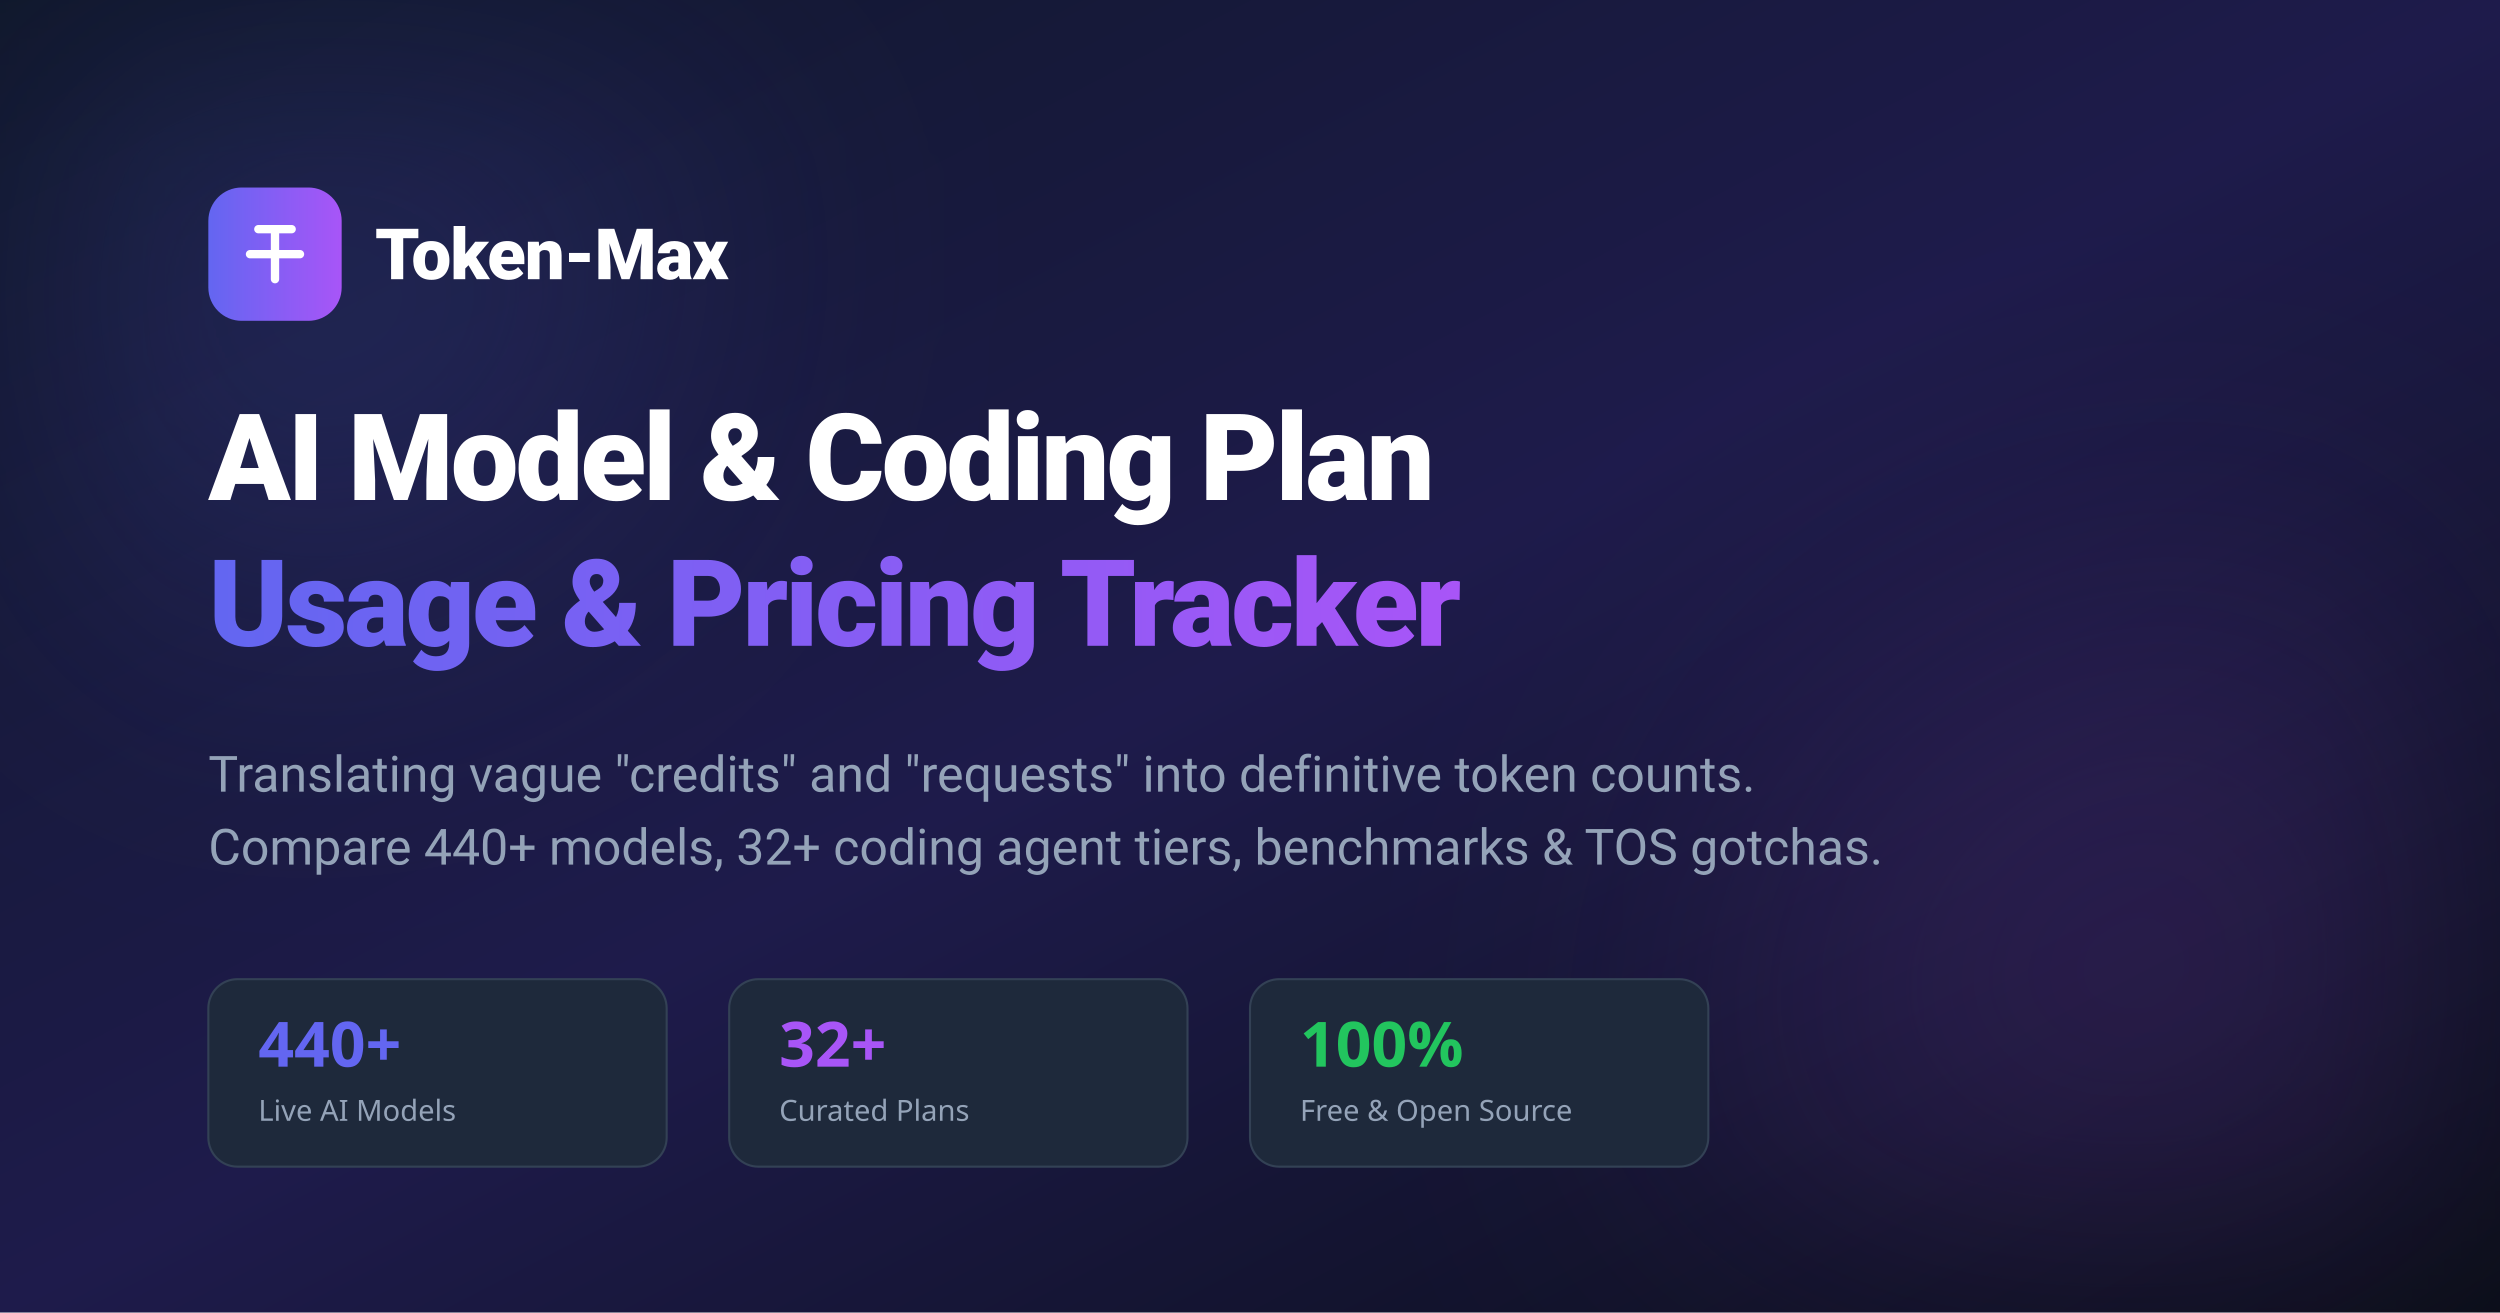
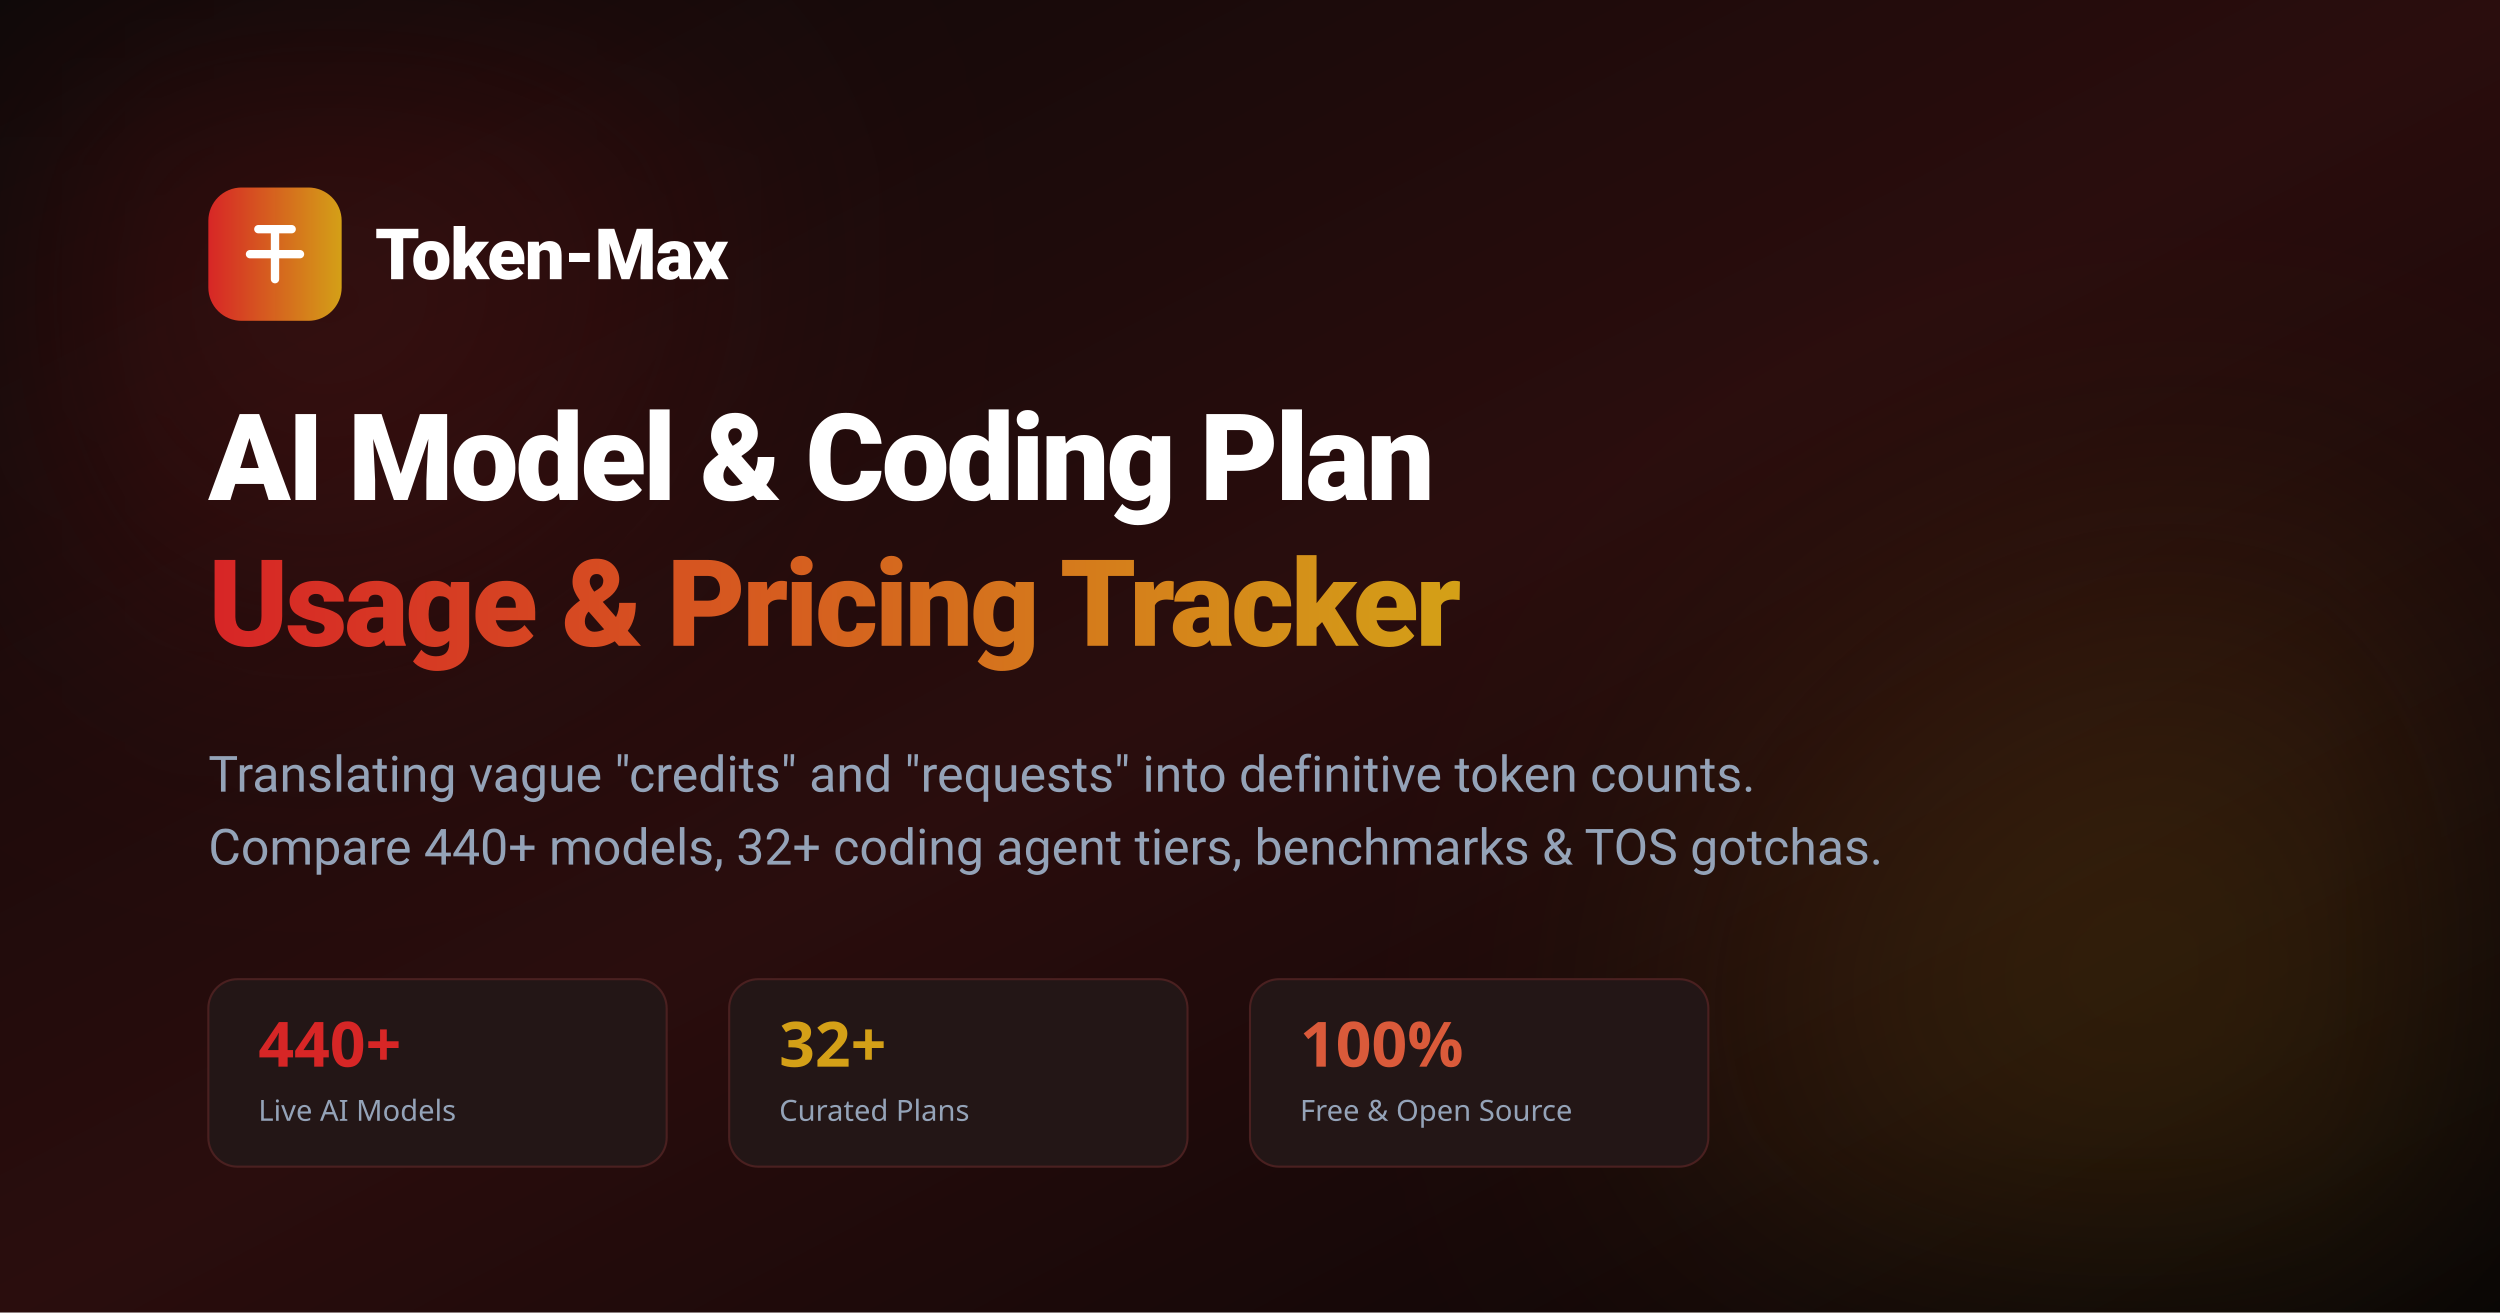
<svg xmlns="http://www.w3.org/2000/svg" viewBox="0 0 1200 630" width="1200" height="630">
  <defs>
    <linearGradient id="bg" x1="0%" y1="0%" x2="100%" y2="100%">
-       <stop offset="0%" stop-color="#0f172a" />
-       <stop offset="50%" stop-color="#1e1b4b" />
-       <stop offset="100%" stop-color="#090d16" />
+       <stop offset="0%" stop-color="#0c0808" />
+       <stop offset="50%" stop-color="#2a0d0d" />
+       <stop offset="100%" stop-color="#060404" />
    </linearGradient>
    <linearGradient id="brand" x1="0%" y1="0%" x2="100%" y2="0%">
-       <stop offset="0%" stop-color="#6366f1" />
-       <stop offset="100%" stop-color="#a855f7" />
+       <stop offset="0%" stop-color="#d72626" />
+       <stop offset="100%" stop-color="#d4a017" />
    </linearGradient>
  </defs>
  <rect width="1200" height="630" fill="url(#bg)" />
-   <circle cx="150" cy="120" r="180" fill="#6366f1" opacity="0.15" filter="blur(80px)" />
-   <circle cx="1050" cy="500" r="220" fill="#a855f7" opacity="0.15" filter="blur(90px)" />
+   <circle cx="150" cy="120" r="180" fill="#d72626" opacity="0.15" filter="blur(80px)" />
+   <circle cx="1050" cy="500" r="220" fill="#d4a017" opacity="0.15" filter="blur(90px)" />
  <rect x="100" y="90" width="64" height="64" rx="16" fill="url(#brand)" />
  <path d="M124 110 L140 110 M132 110 L132 134 M120 122 L144 122" stroke="#ffffff" stroke-width="4" stroke-linecap="round" />
  <text x="180" y="134" font-family="-apple-system, BlinkMacSystemFont, 'Segoe UI', Roboto, sans-serif" font-size="34" font-weight="800" fill="#ffffff" letter-spacing="-0.5">
    Token-Max
  </text>
  <text x="100" y="240" font-family="-apple-system, BlinkMacSystemFont, 'Segoe UI', Roboto, sans-serif" font-size="58" font-weight="900" fill="#ffffff" letter-spacing="-1.5">
    AI Model &amp; Coding Plan
  </text>
  <text x="100" y="310" font-family="-apple-system, BlinkMacSystemFont, 'Segoe UI', Roboto, sans-serif" font-size="58" font-weight="900" fill="url(#brand)" letter-spacing="-1.5">
    Usage &amp; Pricing Tracker
  </text>
  <text x="100" y="380" font-family="-apple-system, BlinkMacSystemFont, 'Segoe UI', Roboto, sans-serif" font-size="24" font-weight="400" fill="#94a3b8">
    Translating vague "credits" and "requests" into definitive token counts.
  </text>
  <text x="100" y="415" font-family="-apple-system, BlinkMacSystemFont, 'Segoe UI', Roboto, sans-serif" font-size="24" font-weight="400" fill="#94a3b8">
    Compare 440+ models, 32+ coding agent tiers, benchmarks &amp; TOS gotchas.
  </text>
  <g transform="translate(100, 470)">
-     <rect x="0" y="0" width="220" height="90" rx="14" fill="#1e293b" stroke="#334155" stroke-width="1" />
-     <text x="24" y="42" font-family="sans-serif" font-size="30" font-weight="800" fill="#6366f1">440+</text>
+     <rect x="0" y="0" width="220" height="90" rx="14" fill="#231616" stroke="#4a2020" stroke-width="1" />
+     <text x="24" y="42" font-family="sans-serif" font-size="30" font-weight="800" fill="#d72626">440+</text>
    <text x="24" y="68" font-family="sans-serif" font-size="14" font-weight="500" fill="#94a3b8">Live AI Models</text>
-     <rect x="250" y="0" width="220" height="90" rx="14" fill="#1e293b" stroke="#334155" stroke-width="1" />
-     <text x="274" y="42" font-family="sans-serif" font-size="30" font-weight="800" fill="#a855f7">32+</text>
+     <rect x="250" y="0" width="220" height="90" rx="14" fill="#231616" stroke="#4a2020" stroke-width="1" />
+     <text x="274" y="42" font-family="sans-serif" font-size="30" font-weight="800" fill="#d4a017">32+</text>
    <text x="274" y="68" font-family="sans-serif" font-size="14" font-weight="500" fill="#94a3b8">Curated Plans</text>
-     <rect x="500" y="0" width="220" height="90" rx="14" fill="#1e293b" stroke="#334155" stroke-width="1" />
-     <text x="524" y="42" font-family="sans-serif" font-size="30" font-weight="800" fill="#22c55e">100%</text>
+     <rect x="500" y="0" width="220" height="90" rx="14" fill="#231616" stroke="#4a2020" stroke-width="1" />
+     <text x="524" y="42" font-family="sans-serif" font-size="30" font-weight="800" fill="#da5a3a">100%</text>
    <text x="524" y="68" font-family="sans-serif" font-size="14" font-weight="500" fill="#94a3b8">Free &amp; Open Source</text>
  </g>
</svg>
